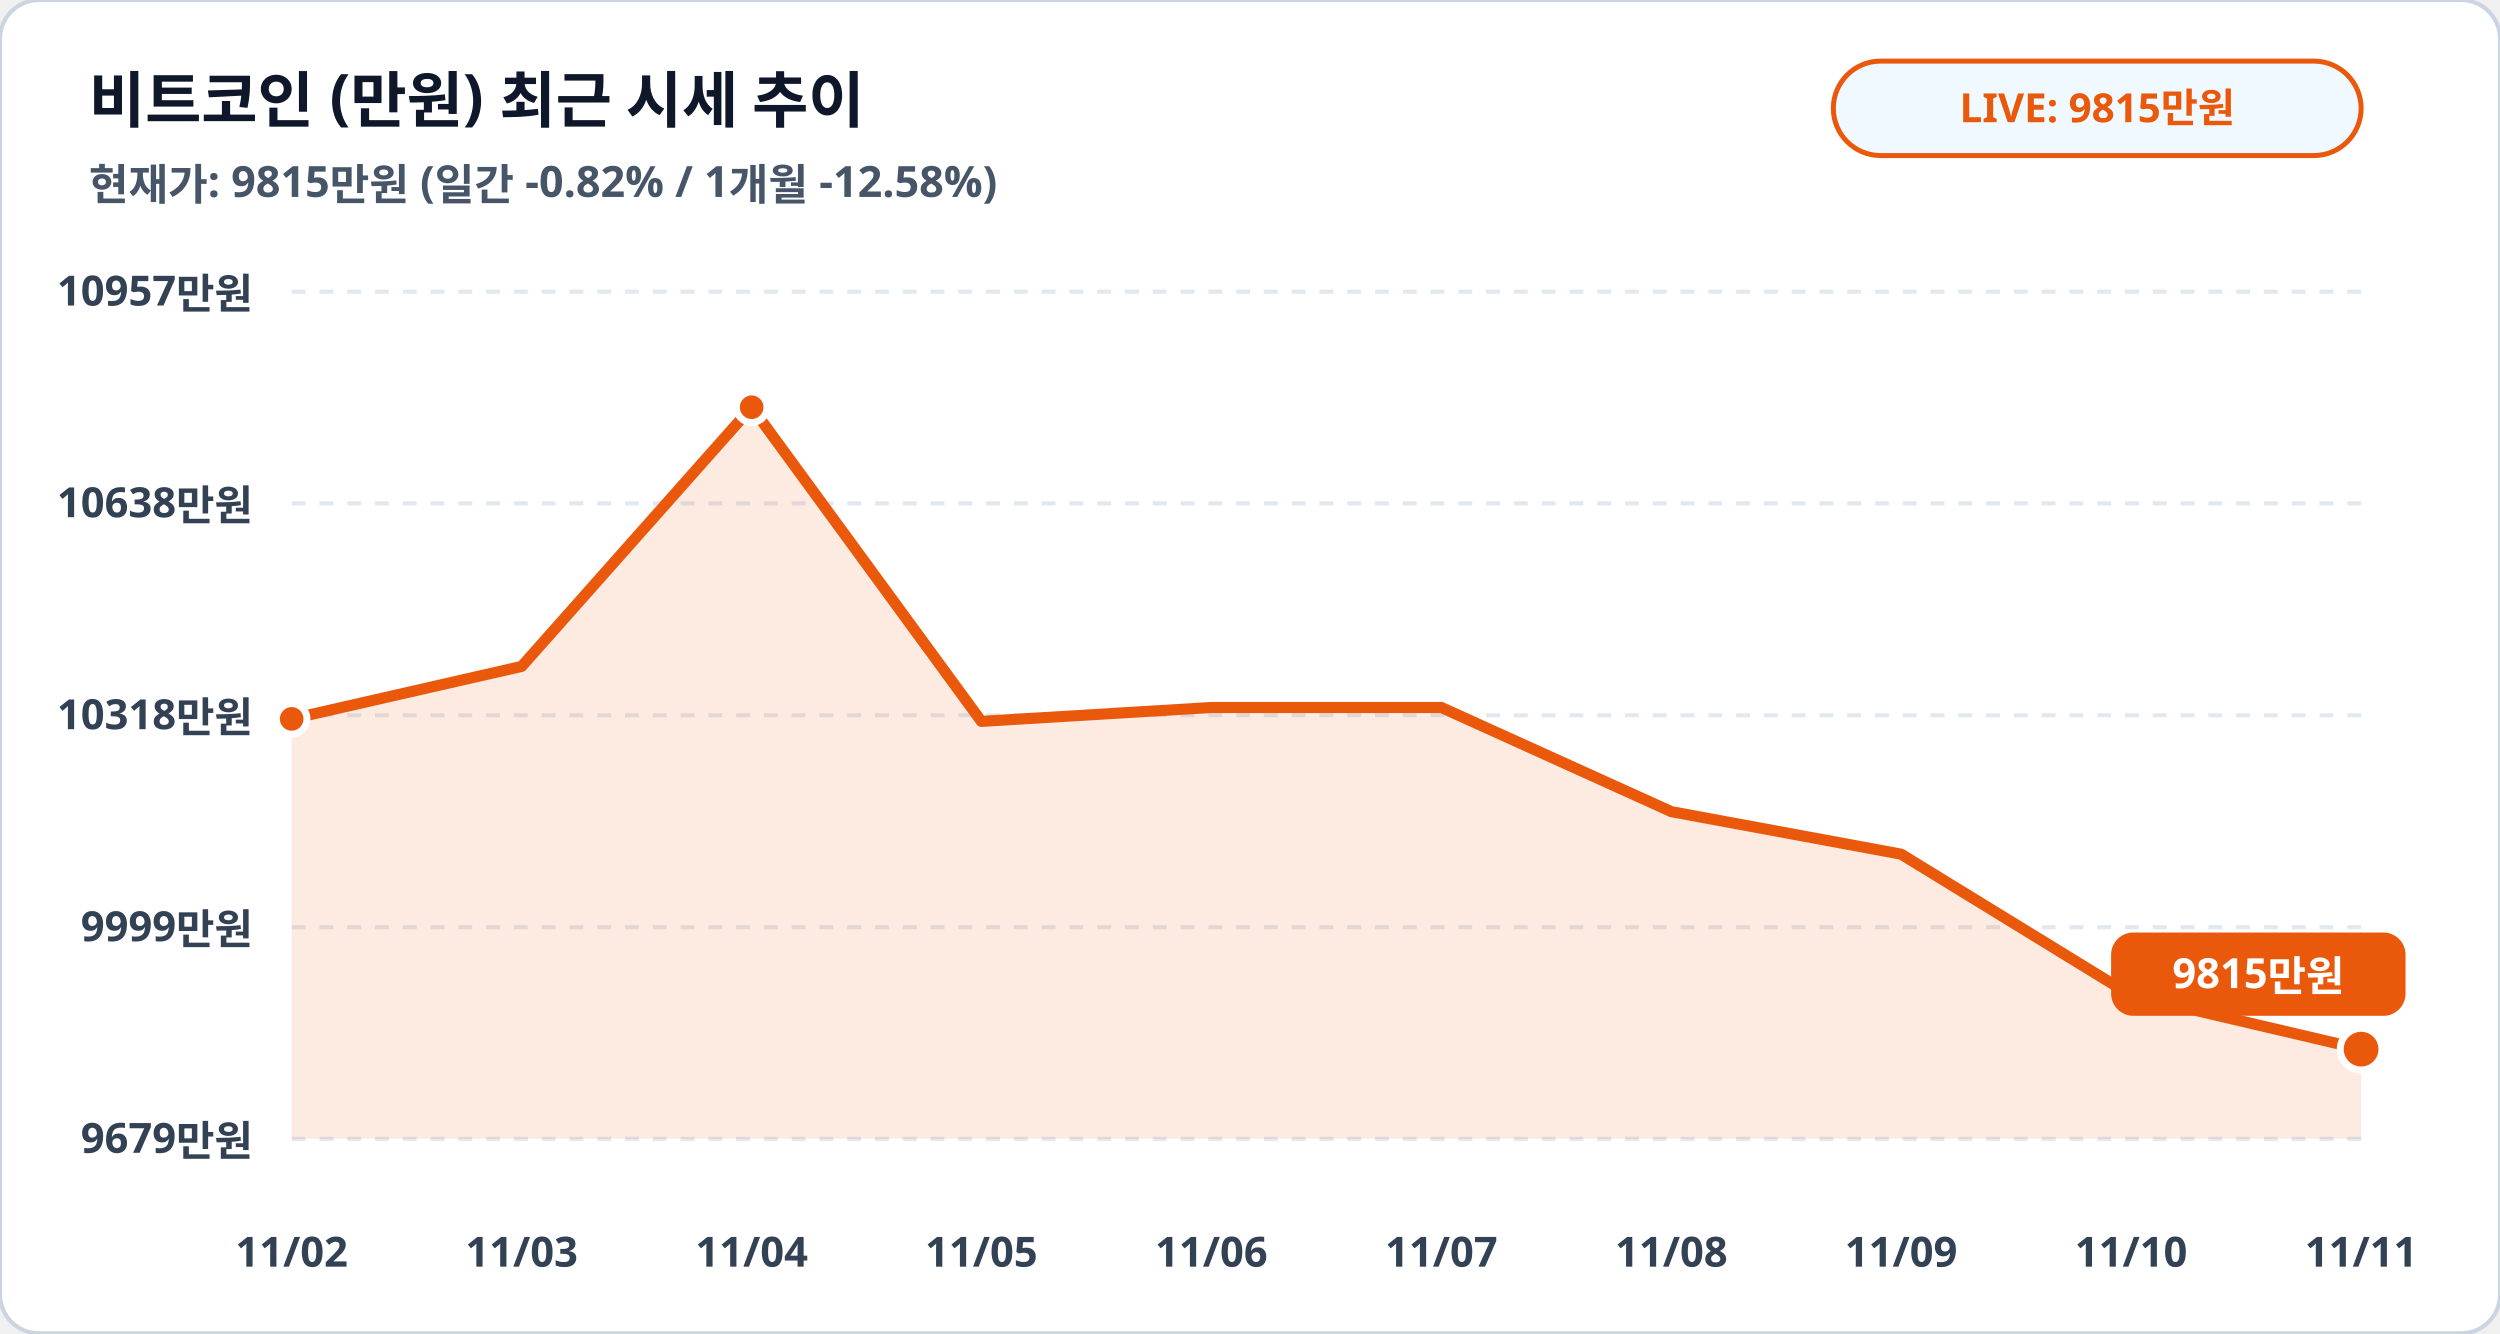
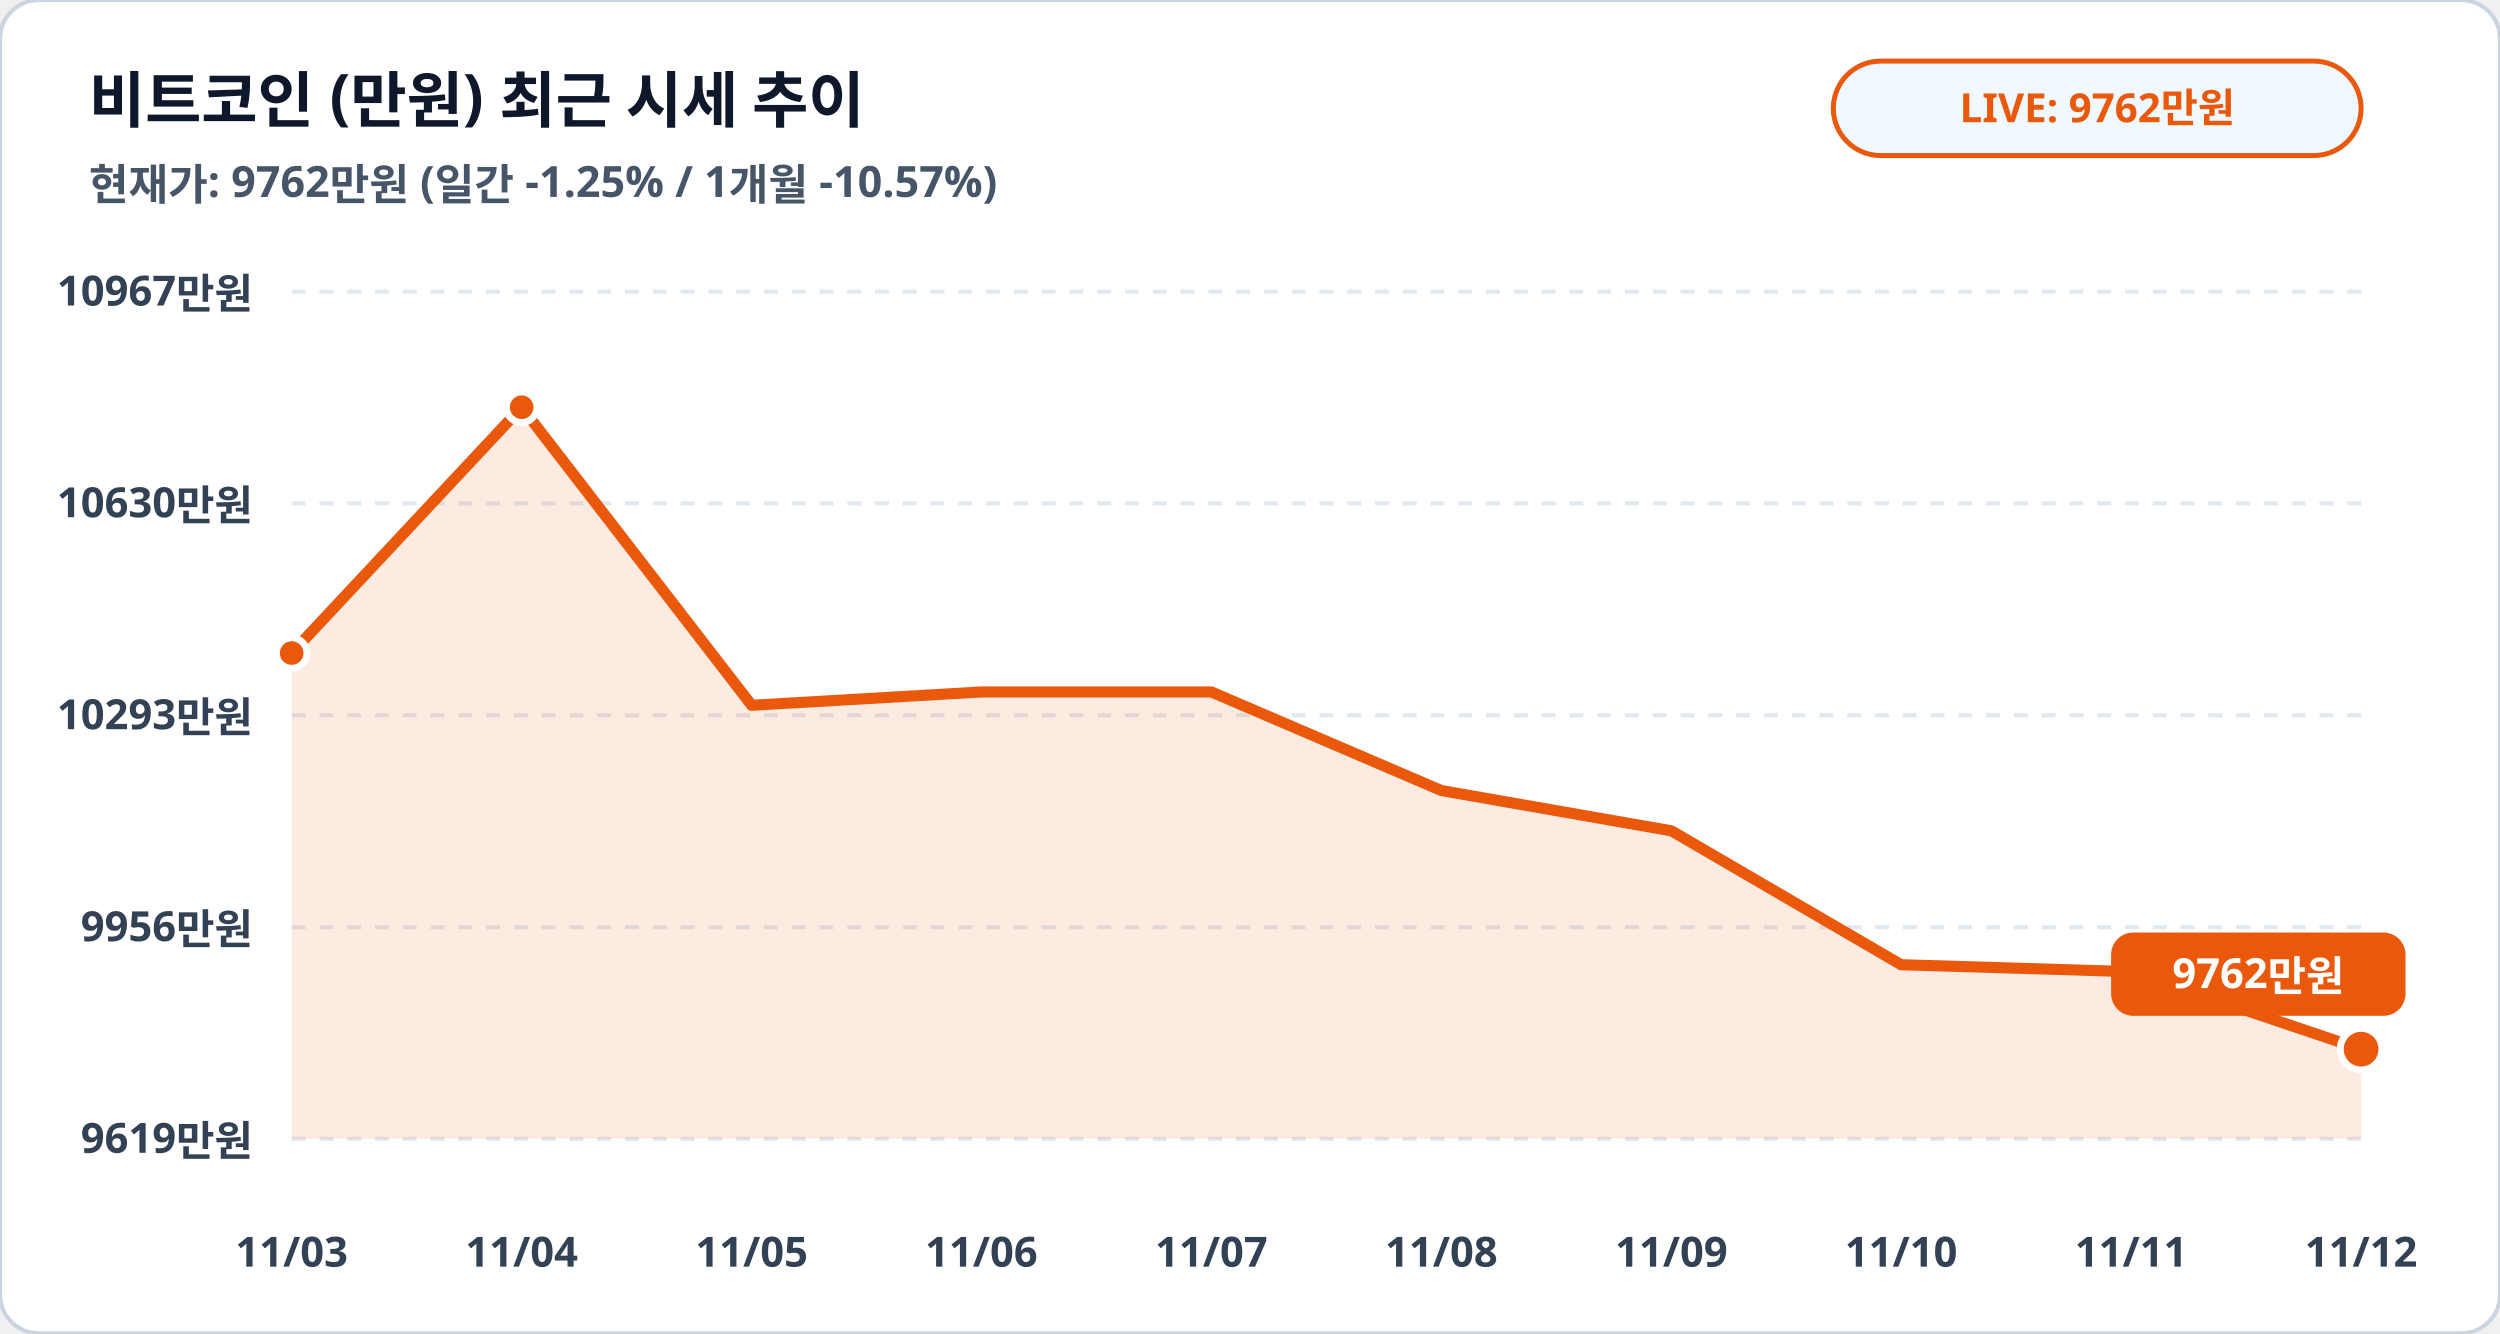
<svg xmlns="http://www.w3.org/2000/svg" viewBox="0 0 900 480" width="100%" height="100%">
  <rect width="900" height="480" rx="14" fill="#ffffff" stroke="#cbd5e1" stroke-width="1.5" />
  <text x="32" y="44" fill="#0f172a" font-family="Pretendard, sans-serif" font-size="22" font-weight="900">비트코인 (만원) 최근 시세 추이</text>
-   <text x="32" y="72" fill="#475569" font-family="Pretendard, sans-serif" font-size="15.5" font-weight="600">현재가: 9815만원 (일간 -0.82% / 1개월 -12.58%)</text>
+   <text x="32" y="72" fill="#475569" font-family="Pretendard, sans-serif" font-size="15.5" font-weight="600">현재가: 9762만원 (일간 -1.25% / 1개월 -10.57%)</text>
  <rect x="660" y="22" width="190" height="34" rx="17" fill="#f0f9ff" stroke="#ea580c" stroke-width="1.8" />
-   <text x="755" y="44" fill="#ea580c" font-family="Pretendard, sans-serif" font-size="14.5" font-weight="800" text-anchor="middle">LIVE: 9815만원</text>
+   <text x="755" y="44" fill="#ea580c" font-family="Pretendard, sans-serif" font-size="14.5" font-weight="800" text-anchor="middle">LIVE: 9762만원</text>
  <line x1="105" y1="105.0" x2="850" y2="105.0" stroke="#e2e8f0" stroke-width="1.5" stroke-dasharray="5,5" />
-   <text x="91" y="110.0" fill="#334155" font-family="Pretendard, sans-serif" font-size="15" font-weight="700" text-anchor="end">10957만원</text>
+   <text x="91" y="110.0" fill="#334155" font-family="Pretendard, sans-serif" font-size="15" font-weight="700" text-anchor="end">10967만원</text>
  <line x1="105" y1="181.2" x2="850" y2="181.2" stroke="#e2e8f0" stroke-width="1.5" stroke-dasharray="5,5" />
-   <text x="91" y="186.2" fill="#334155" font-family="Pretendard, sans-serif" font-size="15" font-weight="700" text-anchor="end">10638만원</text>
+   <text x="91" y="186.2" fill="#334155" font-family="Pretendard, sans-serif" font-size="15" font-weight="700" text-anchor="end">10630만원</text>
  <line x1="105" y1="257.5" x2="850" y2="257.5" stroke="#e2e8f0" stroke-width="1.5" stroke-dasharray="5,5" />
-   <text x="91" y="262.5" fill="#334155" font-family="Pretendard, sans-serif" font-size="15" font-weight="700" text-anchor="end">10318만원</text>
+   <text x="91" y="262.5" fill="#334155" font-family="Pretendard, sans-serif" font-size="15" font-weight="700" text-anchor="end">10293만원</text>
  <line x1="105" y1="333.8" x2="850" y2="333.8" stroke="#e2e8f0" stroke-width="1.5" stroke-dasharray="5,5" />
-   <text x="91" y="338.8" fill="#334155" font-family="Pretendard, sans-serif" font-size="15" font-weight="700" text-anchor="end">9999만원</text>
+   <text x="91" y="338.8" fill="#334155" font-family="Pretendard, sans-serif" font-size="15" font-weight="700" text-anchor="end">9956만원</text>
  <line x1="105" y1="410.0" x2="850" y2="410.0" stroke="#e2e8f0" stroke-width="1.5" stroke-dasharray="5,5" />
-   <text x="91" y="415.0" fill="#334155" font-family="Pretendard, sans-serif" font-size="15" font-weight="700" text-anchor="end">9679만원</text>
-   <polygon points="105.0,410.0 105.0,258.8 187.8,239.9 270.6,146.6 353.3,259.7 436.1,254.7 518.9,254.7 601.7,292.2 684.4,307.5 767.2,358.3 850.0,377.7 850.0,410.0" fill="#ea580c" fill-opacity="0.12" />
-   <polyline fill="none" stroke="#ea580c" stroke-width="4" stroke-linecap="round" stroke-linejoin="round" points="105.0,258.8 187.8,239.9 270.6,146.6 353.3,259.7 436.1,254.7 518.9,254.7 601.7,292.2 684.4,307.5 767.2,358.3 850.0,377.7" />
-   <circle cx="105.0" cy="258.8" r="5.5" fill="#ea580c" stroke="#ffffff" stroke-width="2.5" />
-   <circle cx="270.6" cy="146.6" r="5.5" fill="#ea580c" stroke="#ffffff" stroke-width="2.5" />
+   <text x="91" y="415.0" fill="#334155" font-family="Pretendard, sans-serif" font-size="15" font-weight="700" text-anchor="end">9619만원</text>
+   <polygon points="105.0,410.0 105.0,235.1 187.8,146.6 270.6,253.9 353.3,249.1 436.1,249.1 518.9,284.6 601.7,299.1 684.4,347.3 767.2,349.8 850.0,377.7 850.0,410.0" fill="#ea580c" fill-opacity="0.12" />
+   <polyline fill="none" stroke="#ea580c" stroke-width="4" stroke-linecap="round" stroke-linejoin="round" points="105.0,235.1 187.8,146.6 270.6,253.9 353.3,249.1 436.1,249.1 518.9,284.6 601.7,299.1 684.4,347.3 767.2,349.8 850.0,377.7" />
+   <circle cx="105.0" cy="235.1" r="5.5" fill="#ea580c" stroke="#ffffff" stroke-width="2.5" />
+   <circle cx="187.8" cy="146.6" r="5.5" fill="#ea580c" stroke="#ffffff" stroke-width="2.5" />
  <circle cx="850.0" cy="377.7" r="7.5" fill="#ea580c" stroke="#ffffff" stroke-width="2.5" />
  <rect x="760.0" y="335.7" width="106" height="30" rx="8" fill="#ea580c" />
-   <text x="813.0" y="355.7" fill="#ffffff" font-family="Pretendard, sans-serif" font-size="15" font-weight="800" text-anchor="middle">9815만원</text>
-   <text x="105.0" y="456" fill="#334155" font-family="Pretendard, sans-serif" font-size="15" font-weight="700" text-anchor="middle">11/02</text>
-   <text x="187.8" y="456" fill="#334155" font-family="Pretendard, sans-serif" font-size="15" font-weight="700" text-anchor="middle">11/03</text>
-   <text x="270.6" y="456" fill="#334155" font-family="Pretendard, sans-serif" font-size="15" font-weight="700" text-anchor="middle">11/04</text>
-   <text x="353.3" y="456" fill="#334155" font-family="Pretendard, sans-serif" font-size="15" font-weight="700" text-anchor="middle">11/05</text>
-   <text x="436.1" y="456" fill="#334155" font-family="Pretendard, sans-serif" font-size="15" font-weight="700" text-anchor="middle">11/06</text>
-   <text x="518.9" y="456" fill="#334155" font-family="Pretendard, sans-serif" font-size="15" font-weight="700" text-anchor="middle">11/07</text>
-   <text x="601.7" y="456" fill="#334155" font-family="Pretendard, sans-serif" font-size="15" font-weight="700" text-anchor="middle">11/08</text>
-   <text x="684.4" y="456" fill="#334155" font-family="Pretendard, sans-serif" font-size="15" font-weight="700" text-anchor="middle">11/09</text>
-   <text x="767.2" y="456" fill="#334155" font-family="Pretendard, sans-serif" font-size="15" font-weight="700" text-anchor="middle">11/10</text>
-   <text x="850.0" y="456" fill="#334155" font-family="Pretendard, sans-serif" font-size="15" font-weight="700" text-anchor="middle">11/11</text>
+   <text x="813.0" y="355.7" fill="#ffffff" font-family="Pretendard, sans-serif" font-size="15" font-weight="800" text-anchor="middle">9762만원</text>
+   <text x="105.0" y="456" fill="#334155" font-family="Pretendard, sans-serif" font-size="15" font-weight="700" text-anchor="middle">11/03</text>
+   <text x="187.8" y="456" fill="#334155" font-family="Pretendard, sans-serif" font-size="15" font-weight="700" text-anchor="middle">11/04</text>
+   <text x="270.6" y="456" fill="#334155" font-family="Pretendard, sans-serif" font-size="15" font-weight="700" text-anchor="middle">11/05</text>
+   <text x="353.3" y="456" fill="#334155" font-family="Pretendard, sans-serif" font-size="15" font-weight="700" text-anchor="middle">11/06</text>
+   <text x="436.1" y="456" fill="#334155" font-family="Pretendard, sans-serif" font-size="15" font-weight="700" text-anchor="middle">11/07</text>
+   <text x="518.9" y="456" fill="#334155" font-family="Pretendard, sans-serif" font-size="15" font-weight="700" text-anchor="middle">11/08</text>
+   <text x="601.7" y="456" fill="#334155" font-family="Pretendard, sans-serif" font-size="15" font-weight="700" text-anchor="middle">11/09</text>
+   <text x="684.4" y="456" fill="#334155" font-family="Pretendard, sans-serif" font-size="15" font-weight="700" text-anchor="middle">11/10</text>
+   <text x="767.2" y="456" fill="#334155" font-family="Pretendard, sans-serif" font-size="15" font-weight="700" text-anchor="middle">11/11</text>
+   <text x="850.0" y="456" fill="#334155" font-family="Pretendard, sans-serif" font-size="15" font-weight="700" text-anchor="middle">11/12</text>
</svg>
